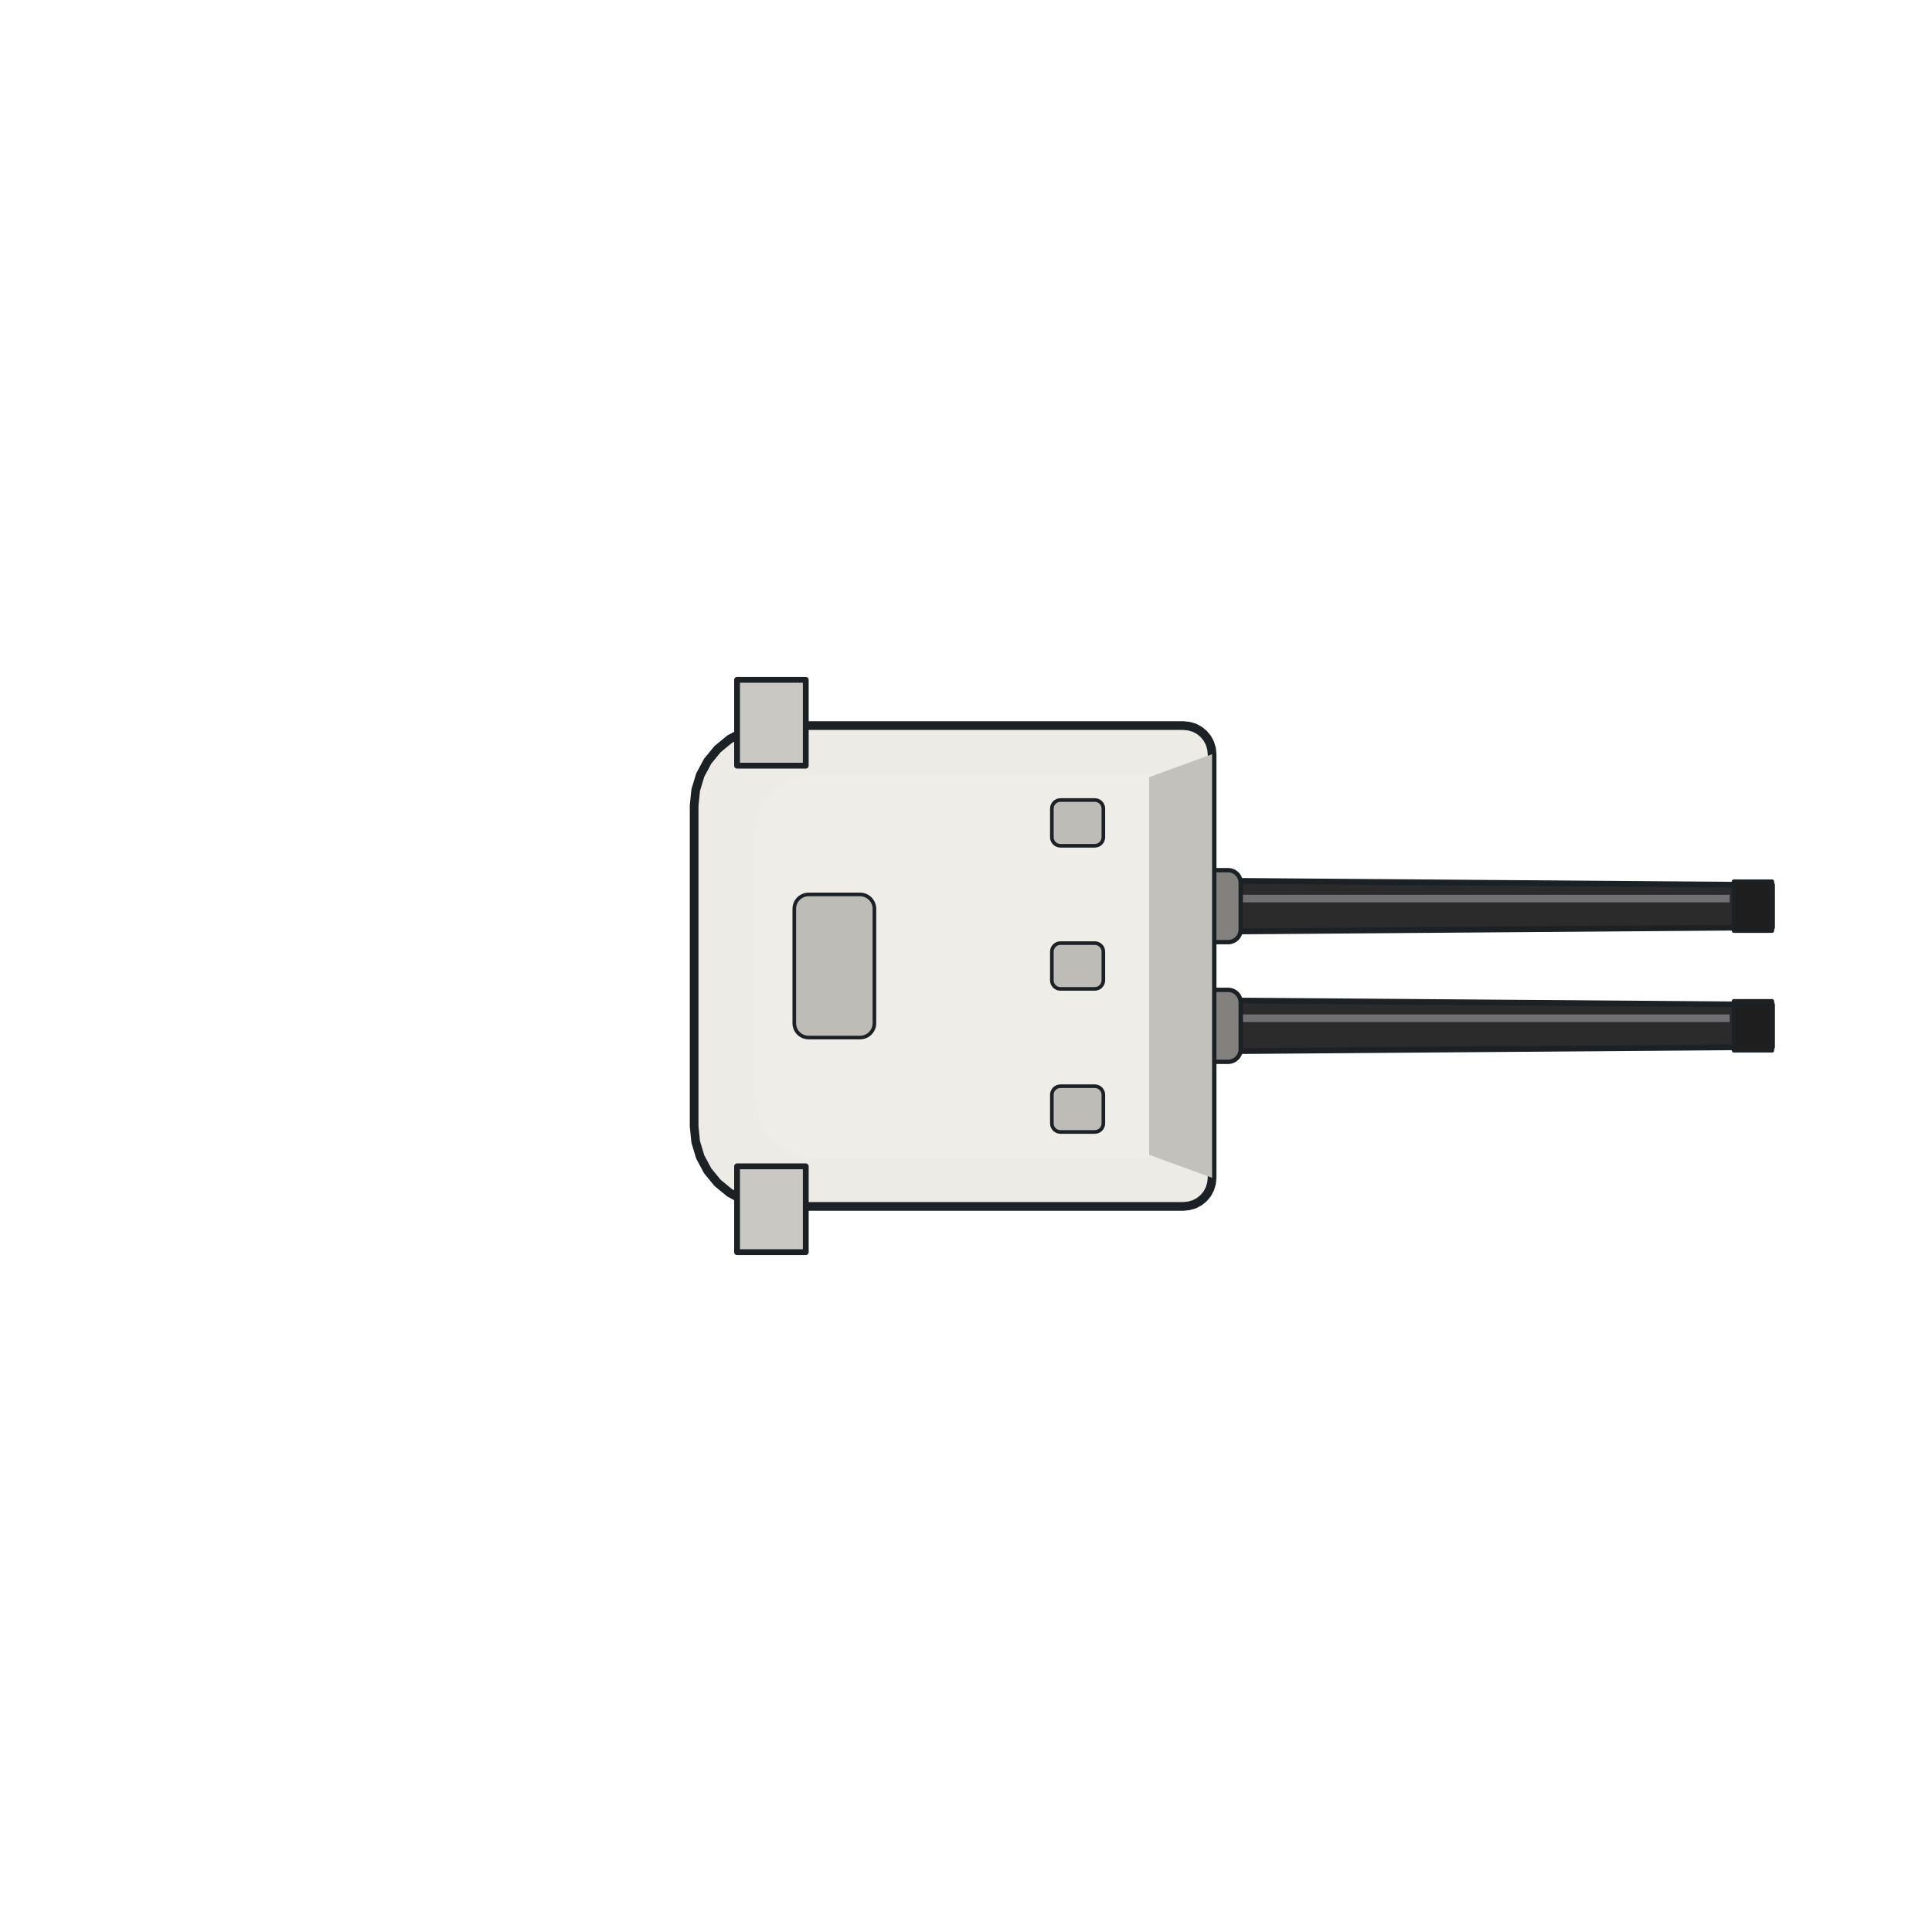
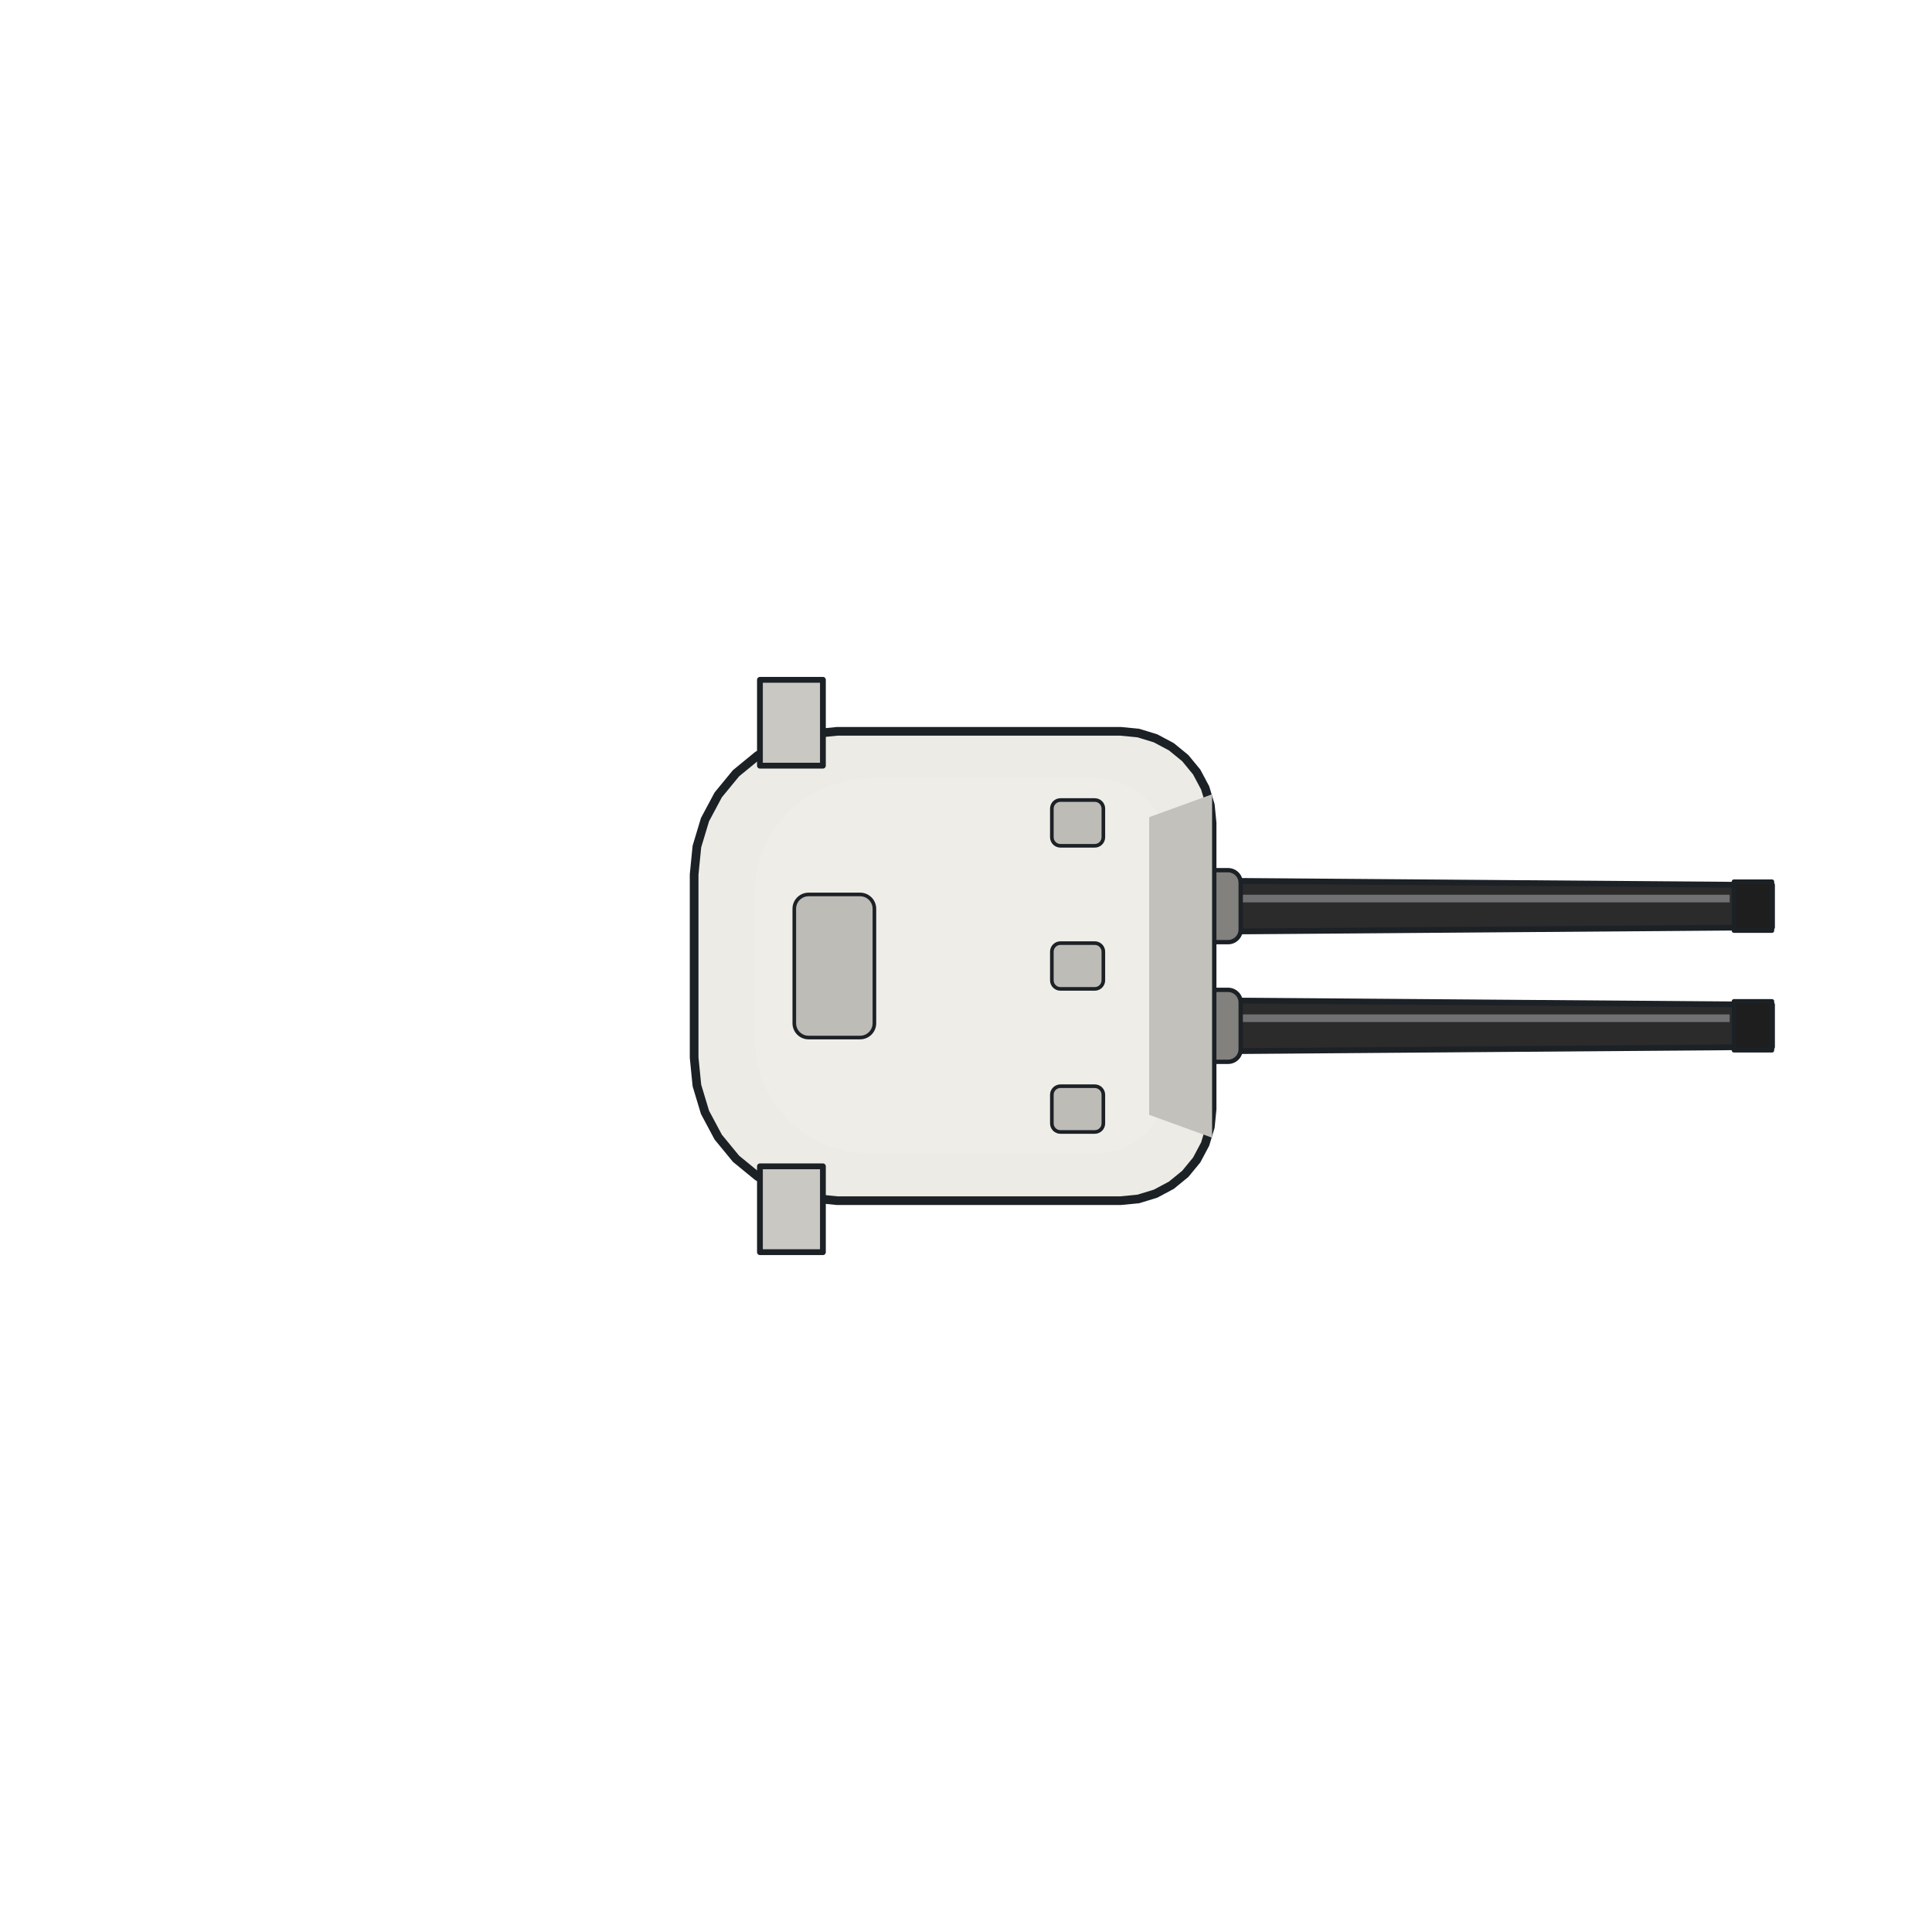
<svg xmlns="http://www.w3.org/2000/svg" width="320" height="320" viewBox="-16 -16 32 32" shape-rendering="geometricPrecision">
  <defs />
  <path d="M2.37,-1.426 L13.35,-1.341 L13.35,-0.641 L2.37,-0.556 Z" fill="#2b2b2c" stroke="#1c2126" stroke-width="0.096" stroke-linejoin="round" />
  <line x1="2.37" y1="-1.117" x2="12.649" y2="-1.117" stroke="#aaaaab" stroke-width="0.126" stroke-opacity="0.55" />
  <rect x="12.719" y="-1.398" width="0.631" height="0.813" fill="#1e1e1f" stroke="#1c2126" stroke-width="0.072" stroke-linejoin="round" />
  <path d="M2.37,0.556 L13.35,0.641 L13.35,1.341 L2.37,1.426 Z" fill="#2b2b2c" stroke="#1c2126" stroke-width="0.096" stroke-linejoin="round" />
  <line x1="2.37" y1="0.865" x2="12.649" y2="0.865" stroke="#aaaaab" stroke-width="0.126" stroke-opacity="0.55" />
  <rect x="12.719" y="0.584" width="0.631" height="0.813" fill="#1e1e1f" stroke="#1c2126" stroke-width="0.072" stroke-linejoin="round" />
  <rect x="3.602" y="-1.587" width="0.948" height="1.192" rx="0.21" fill="#82817e" stroke="#1c2126" stroke-width="0.072" stroke-linejoin="round" />
  <rect x="3.602" y="0.395" width="0.948" height="1.192" rx="0.21" fill="#82817e" stroke="#1c2126" stroke-width="0.072" stroke-linejoin="round" />
-   <path d="M3.602,-3.982 L3.695,-3.972 L3.784,-3.946 L3.866,-3.902 L3.938,-3.843 L3.997,-3.771 L4.04,-3.689 L4.067,-3.6 L4.076,-3.508 L4.076,3.508 L4.067,3.6 L4.04,3.689 L3.997,3.771 L3.938,3.843 L3.866,3.902 L3.784,3.946 L3.695,3.972 L3.602,3.982 L-3.176,3.982 L-3.435,3.956 L-3.684,3.881 L-3.913,3.758 L-4.114,3.593 L-4.279,3.392 L-4.402,3.162 L-4.477,2.913 L-4.503,2.654 L-4.503,-2.654 L-4.477,-2.913 L-4.402,-3.162 L-4.279,-3.392 L-4.114,-3.593 L-3.913,-3.758 L-3.684,-3.881 L-3.435,-3.956 L-3.176,-3.982 Z" fill="#ecebe5" stroke="#1c2126" stroke-width="0.144" stroke-linejoin="round" />
-   <path d="M3.602,-3.982 L3.695,-3.972 L3.784,-3.946 L3.866,-3.902 L3.938,-3.843 L3.997,-3.771 L4.04,-3.689 L4.067,-3.6 L4.076,-3.508 L4.076,3.508 L4.067,3.6 L4.04,3.689 L3.997,3.771 L3.938,3.843 L3.866,3.902 L3.784,3.946 L3.695,3.972 L3.602,3.982 L-3.176,3.982 L-3.435,3.956 L-3.684,3.881 L-3.913,3.758 L-4.114,3.593 L-4.279,3.392 L-4.402,3.162 L-4.477,2.913 L-4.503,2.654 L-4.503,-2.654 L-4.477,-2.913 L-4.402,-3.162 L-4.279,-3.392 L-4.114,-3.593 L-3.913,-3.758 L-3.684,-3.881 L-3.435,-3.956 L-3.176,-3.982 Z" fill="#eeede8" transform="translate(0.095,0) scale(0.8)" />
-   <path d="M4.076,-3.508 L4.076,3.508 L3.034,3.128 L3.034,-3.128 Z" fill="#c2c1bc" />
-   <path d="M-2.654,-4.74 L-2.654,-3.318 L-3.792,-3.318 L-3.792,-4.74 Z" fill="#c9c8c3" stroke="#1c2126" stroke-width="0.096" stroke-linejoin="round" />
-   <path d="M-2.654,3.318 L-2.654,4.74 L-3.792,4.74 L-3.792,3.318 Z" fill="#c9c8c3" stroke="#1c2126" stroke-width="0.096" stroke-linejoin="round" />
+   <path d="M2.56,-3.887 L2.856,-3.858 L3.14,-3.771 L3.402,-3.631 L3.632,-3.443 L3.821,-3.213 L3.961,-2.95 L4.047,-2.666 L4.076,-2.37 L4.076,2.37 L4.047,2.666 L3.961,2.95 L3.821,3.213 L3.632,3.443 L3.402,3.631 L3.14,3.771 L2.856,3.858 L2.56,3.887 L-2.133,3.887 L-2.595,3.841 L-3.04,3.706 L-3.45,3.487 L-3.809,3.193 L-4.104,2.834 L-4.323,2.424 L-4.457,1.979 L-4.503,1.517 L-4.503,-1.517 L-4.457,-1.979 L-4.323,-2.424 L-4.104,-2.834 L-3.809,-3.193 L-3.45,-3.487 L-3.04,-3.706 L-2.595,-3.841 L-2.133,-3.887 Z" fill="#ecebe5" stroke="#1c2126" stroke-width="0.144" stroke-linejoin="round" />
+   <path d="M2.56,-3.887 L2.856,-3.858 L3.14,-3.771 L3.402,-3.631 L3.632,-3.443 L3.821,-3.213 L3.961,-2.95 L4.047,-2.666 L4.076,-2.37 L4.076,2.37 L4.047,2.666 L3.961,2.95 L3.821,3.213 L3.632,3.443 L3.402,3.631 L3.14,3.771 L2.856,3.858 L2.56,3.887 L-2.133,3.887 L-2.595,3.841 L-3.04,3.706 L-3.45,3.487 L-3.809,3.193 L-4.104,2.834 L-4.323,2.424 L-4.457,1.979 L-4.503,1.517 L-4.503,-1.517 L-4.457,-1.979 L-4.323,-2.424 L-4.104,-2.834 L-3.809,-3.193 L-3.45,-3.487 L-3.04,-3.706 L-2.595,-3.841 L-2.133,-3.887 Z" fill="#eeede8" transform="translate(0.095,0) scale(0.8)" />
+   <path d="M4.076,-2.844 L4.076,2.844 L3.034,2.465 L3.034,-2.465 Z" fill="#c2c1bc" />
+   <path d="M-2.37,-4.74 L-2.37,-3.318 L-3.413,-3.318 L-3.413,-4.74 Z" fill="#c9c8c3" stroke="#1c2126" stroke-width="0.096" stroke-linejoin="round" />
+   <path d="M-2.37,3.318 L-2.37,4.74 L-3.413,4.74 L-3.413,3.318 Z" fill="#c9c8c3" stroke="#1c2126" stroke-width="0.096" stroke-linejoin="round" />
  <rect x="1.422" y="-2.749" width="0.853" height="0.758" rx="0.142" fill="#bdbcb7" stroke="#1c2126" stroke-width="0.06" stroke-linejoin="round" />
  <rect x="1.422" y="-0.379" width="0.853" height="0.758" rx="0.142" fill="#bdbcb7" stroke="#1c2126" stroke-width="0.06" stroke-linejoin="round" />
  <rect x="1.422" y="1.991" width="0.853" height="0.758" rx="0.142" fill="#bdbcb7" stroke="#1c2126" stroke-width="0.06" stroke-linejoin="round" />
  <rect x="-2.844" y="-1.185" width="1.327" height="2.37" rx="0.237" fill="#bdbcb7" stroke="#1c2126" stroke-width="0.06" stroke-linejoin="round" />
</svg>
